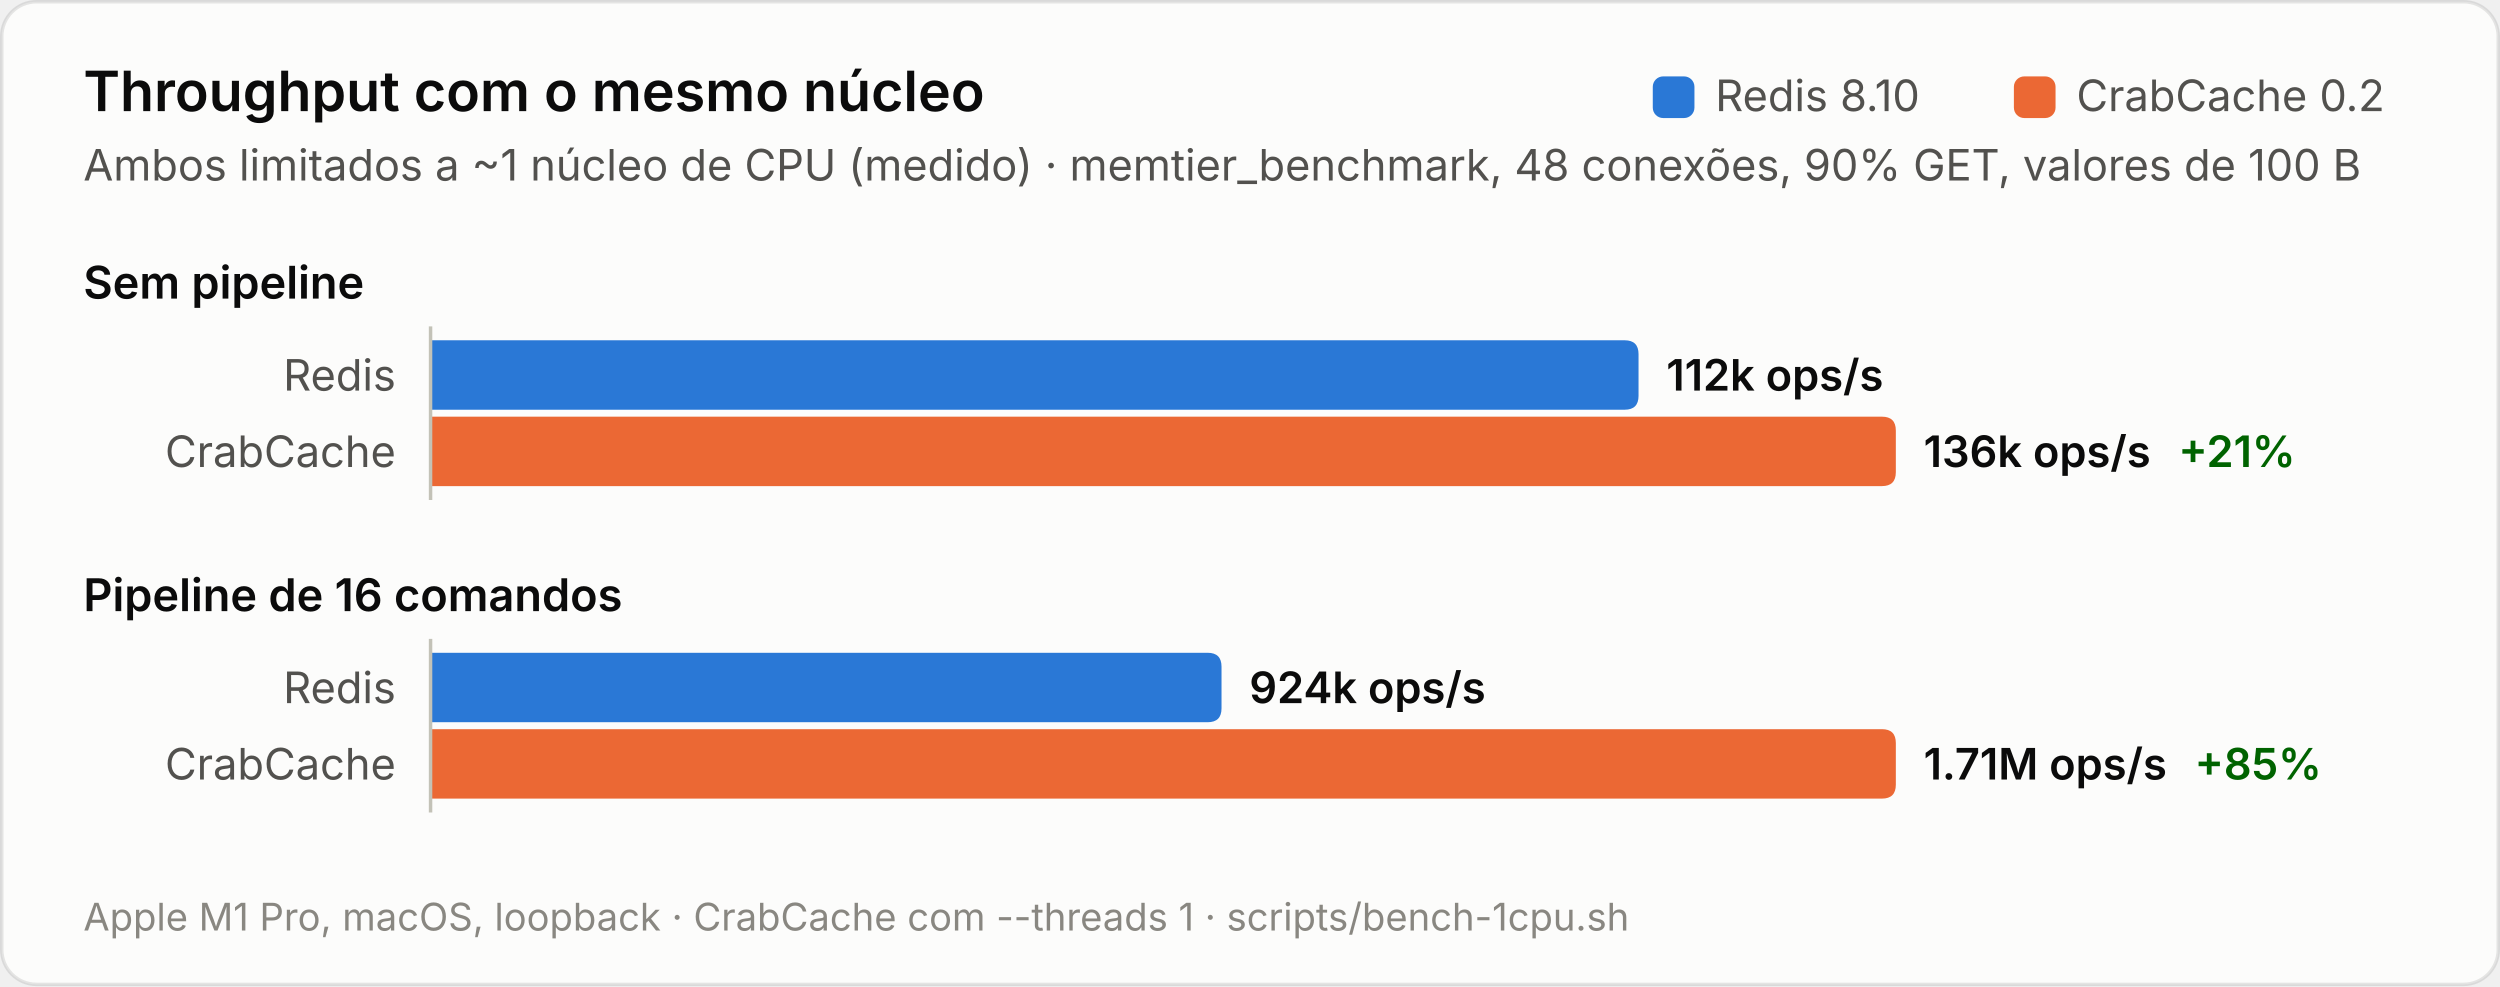
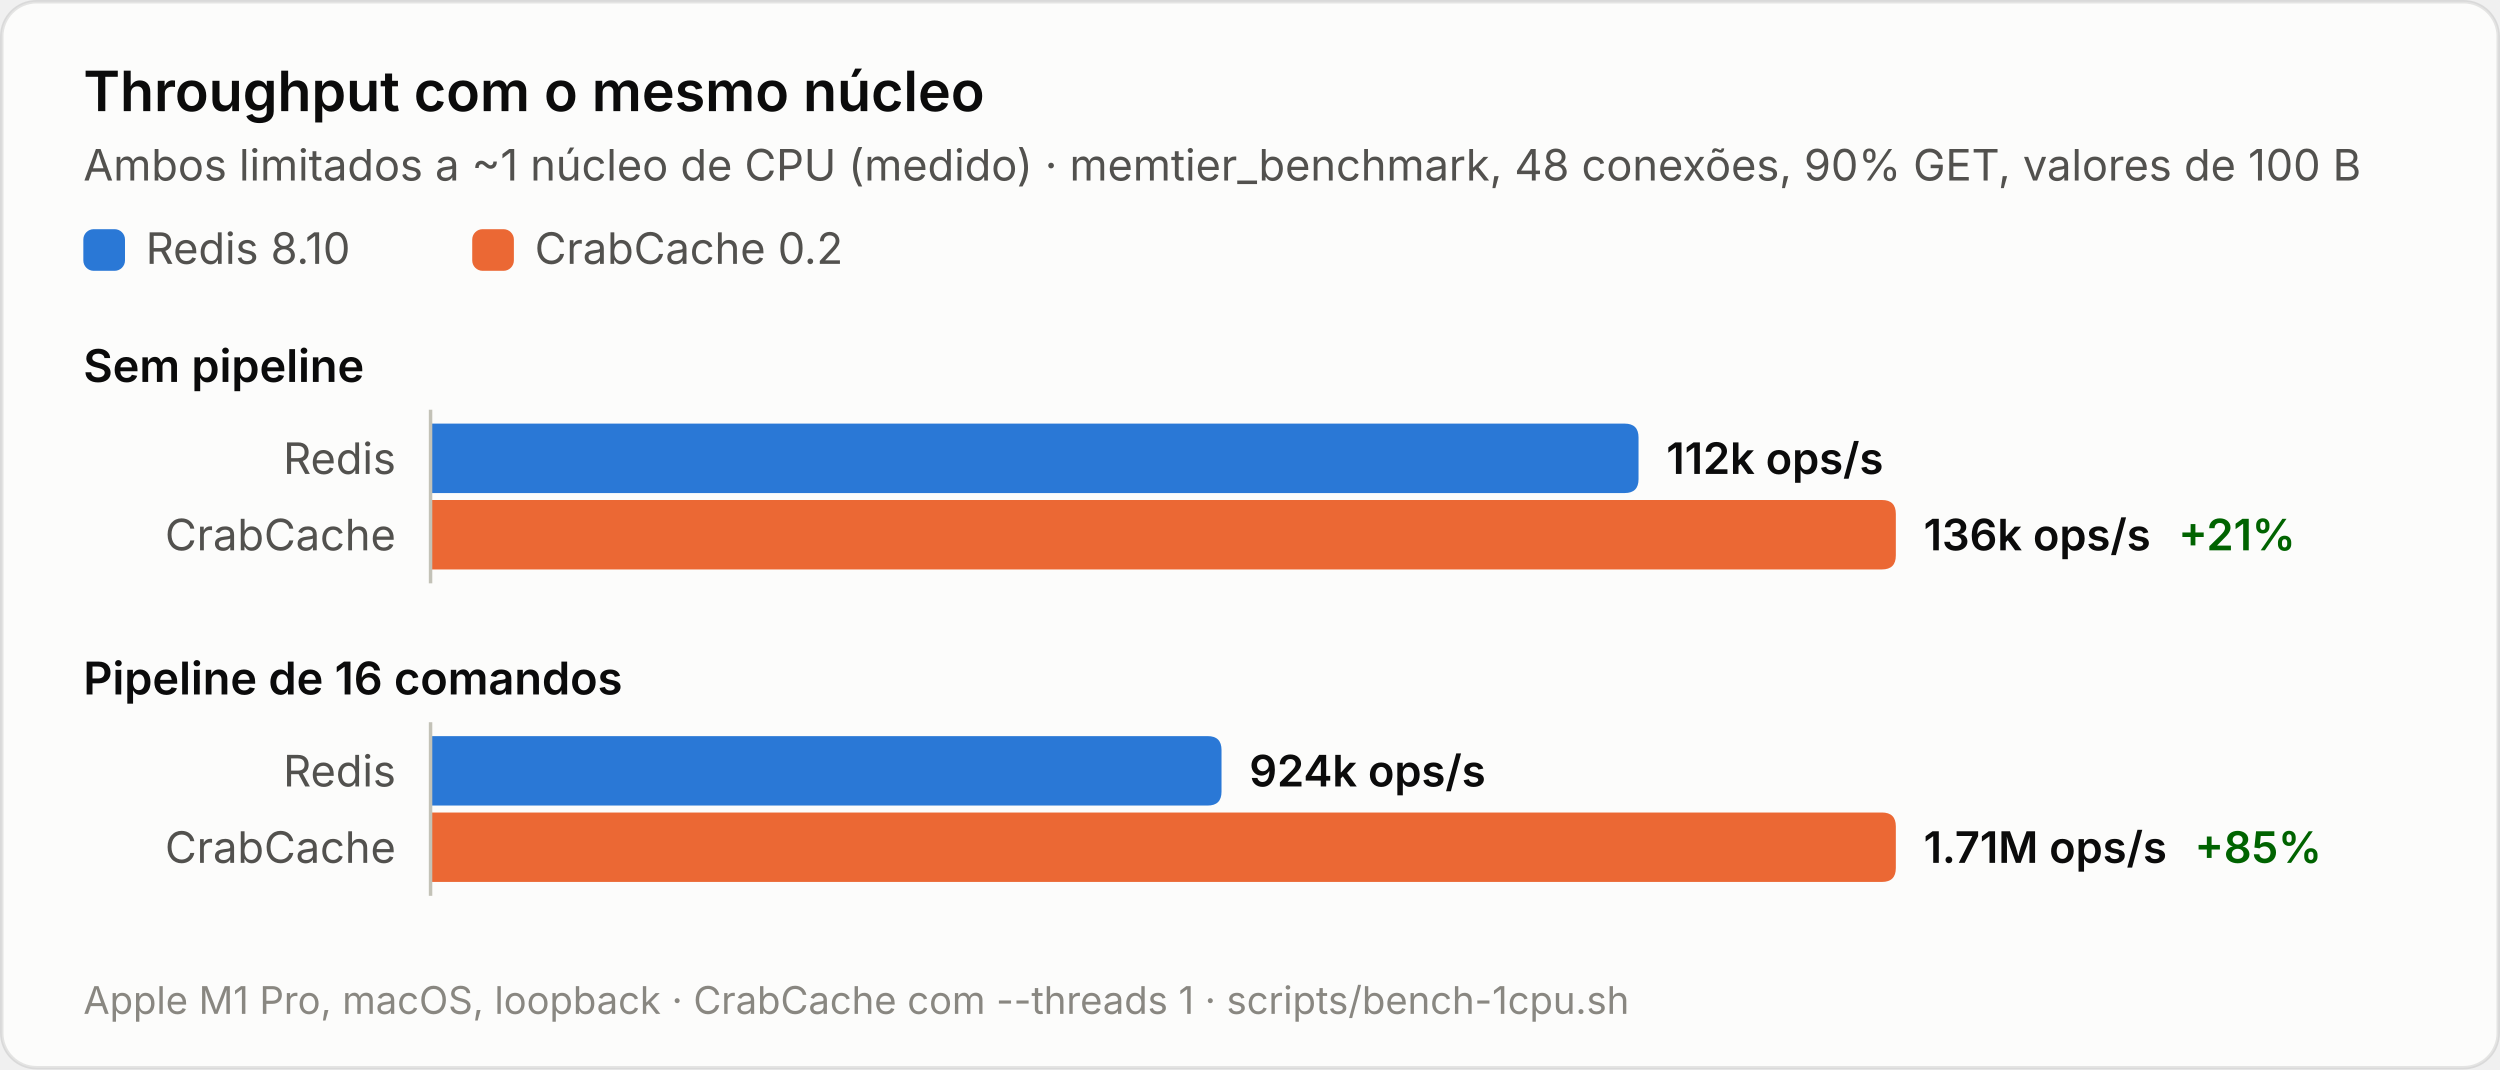
- <svg xmlns="http://www.w3.org/2000/svg" width="720" height="284" viewBox="0 0 720 284" role="img" aria-labelledby="t d">
+ <svg xmlns="http://www.w3.org/2000/svg" width="720" height="308" viewBox="0 0 720 308" role="img" aria-labelledby="t d">
  <style>
  .surface { fill: #fcfcfb; }
  .ring { fill: none; stroke: rgba(11,11,11,0.10); }
  .title { fill: #0b0b0b; font-size: 16px; font-weight: 600; }
  .subtitle { fill: #52514e; font-size: 12.5px; }
  .panel { fill: #0b0b0b; font-size: 13px; font-weight: 600; }
  .label { fill: #52514e; font-size: 12.5px; }
  .value { fill: #0b0b0b; font-size: 12.5px; font-weight: 600; font-variant-numeric: tabular-nums; }
  .delta { fill: #006300; font-size: 12.5px; font-weight: 600; }
  .axis { stroke: #c3c2b7; stroke-width: 1; }
  .s-redis { fill: #2a78d6; }
  .s-crab { fill: #eb6834; }
+   .s-pack { fill: #1baf7a; }
  .note { fill: #898781; font-size: 11px; }
  @media (prefers-color-scheme: dark) {
    .surface { fill: #1a1a19; }
    .ring { stroke: rgba(255,255,255,0.10); }
    .title, .panel, .value { fill: #ffffff; }
    .subtitle, .label { fill: #c3c2b7; }
    .delta { fill: #0ca30c; }
    .axis { stroke: #383835; }
    .s-redis { fill: #3987e5; }
    .s-crab { fill: #d95926; }
+     .s-pack { fill: #199e70; }
  }
  text { font-family: system-ui, -apple-system, "Segoe UI", sans-serif; }
</style>
-   <rect class="surface" x="0.5" y="0.5" width="719" height="283" rx="10" />
-   <rect class="ring" x="0.5" y="0.5" width="719" height="283" rx="10" />
+   <rect class="surface" x="0.5" y="0.5" width="719" height="307" rx="10" />
+   <rect class="ring" x="0.5" y="0.5" width="719" height="307" rx="10" />
  <text class="title" x="24" y="32">Throughput com o mesmo núcleo</text>
  <text class="subtitle" x="24" y="52">Ambos limitados a ~1 núcleo de CPU (medido) · memtier_benchmark, 48 conexões, 90% GET, valores de 100 B</text>
-   <rect class="s-redis" x="476" y="22" width="12" height="12" rx="3" />
-   <text class="label" x="494" y="32">Redis 8.10</text>
-   <rect class="s-crab" x="580" y="22" width="12" height="12" rx="3" />
-   <text class="label" x="598" y="32">CrabCache 0.2</text>
-   <text class="panel" x="24" y="86">Sem pipeline</text>
-   <text class="label" x="114" y="112.5" text-anchor="end">Redis</text>
-   <path class="s-redis" d="M124.0,98.0 H467.9 Q471.9,98.0 471.9,102.0 V114.0 Q471.9,118.0 467.9,118.0 H124.0 Z" />
-   <text class="value" x="479.9" y="112.5">112k ops/s</text>
-   <text class="label" x="114" y="134.5" text-anchor="end">CrabCache</text>
-   <path class="s-crab" d="M124.0,120.0 H542.0 Q546.0,120.0 546.0,124.0 V136.0 Q546.0,140.0 542.0,140.0 H124.0 Z" />
-   <text class="value" x="554.0" y="134.5">136k ops/s<tspan class="delta" dx="8">+21%</tspan>
+   <rect class="s-redis" x="24" y="66" width="12" height="12" rx="3" />
+   <text class="label" x="42" y="76">Redis 8.10</text>
+   <rect class="s-crab" x="136" y="66" width="12" height="12" rx="3" />
+   <text class="label" x="154" y="76">CrabCache 0.2</text>
+   <text class="panel" x="24" y="110">Sem pipeline</text>
+   <text class="label" x="114" y="136.5" text-anchor="end">Redis</text>
+   <path class="s-redis" d="M124.0,122.0 H467.9 Q471.9,122.0 471.9,126.0 V138.0 Q471.9,142.0 467.9,142.0 H124.0 Z" />
+   <text class="value" x="479.9" y="136.5">112k ops/s</text>
+   <text class="label" x="114" y="158.5" text-anchor="end">CrabCache</text>
+   <path class="s-crab" d="M124.0,144.0 H542.0 Q546.0,144.0 546.0,148.0 V160.0 Q546.0,164.0 542.0,164.0 H124.0 Z" />
+   <text class="value" x="554.0" y="158.5">136k ops/s<tspan class="delta" dx="8">+21%</tspan>
  </text>
-   <line class="axis" x1="124" y1="94" x2="124" y2="144" />
-   <text class="panel" x="24" y="176">Pipeline de 16 comandos</text>
-   <text class="label" x="114" y="202.5" text-anchor="end">Redis</text>
-   <path class="s-redis" d="M124.0,188.0 H347.8 Q351.8,188.0 351.8,192.0 V204.0 Q351.8,208.0 347.8,208.0 H124.0 Z" />
-   <text class="value" x="359.8" y="202.5">924k ops/s</text>
-   <text class="label" x="114" y="224.5" text-anchor="end">CrabCache</text>
-   <path class="s-crab" d="M124.0,210.0 H542.0 Q546.0,210.0 546.0,214.0 V226.0 Q546.0,230.0 542.0,230.0 H124.0 Z" />
-   <text class="value" x="554.0" y="224.5">1.71M ops/s<tspan class="delta" dx="8">+85%</tspan>
+   <line class="axis" x1="124" y1="118" x2="124" y2="168" />
+   <text class="panel" x="24" y="200">Pipeline de 16 comandos</text>
+   <text class="label" x="114" y="226.5" text-anchor="end">Redis</text>
+   <path class="s-redis" d="M124.0,212.0 H347.8 Q351.8,212.0 351.8,216.0 V228.0 Q351.8,232.0 347.8,232.0 H124.0 Z" />
+   <text class="value" x="359.8" y="226.5">924k ops/s</text>
+   <text class="label" x="114" y="248.5" text-anchor="end">CrabCache</text>
+   <path class="s-crab" d="M124.0,234.0 H542.0 Q546.0,234.0 546.0,238.0 V250.0 Q546.0,254.0 542.0,254.0 H124.0 Z" />
+   <text class="value" x="554.0" y="248.5">1.71M ops/s<tspan class="delta" dx="8">+85%</tspan>
  </text>
-   <line class="axis" x1="124" y1="184" x2="124" y2="234" />
-   <text class="note" x="24" y="268">Apple M1 Pro, macOS, loopback · CrabCache com --threads 1 · scripts/bench-1cpu.sh</text>
+   <line class="axis" x1="124" y1="208" x2="124" y2="258" />
+   <text class="note" x="24" y="292">Apple M1 Pro, macOS, loopback · CrabCache com --threads 1 · scripts/bench-1cpu.sh</text>
</svg>
